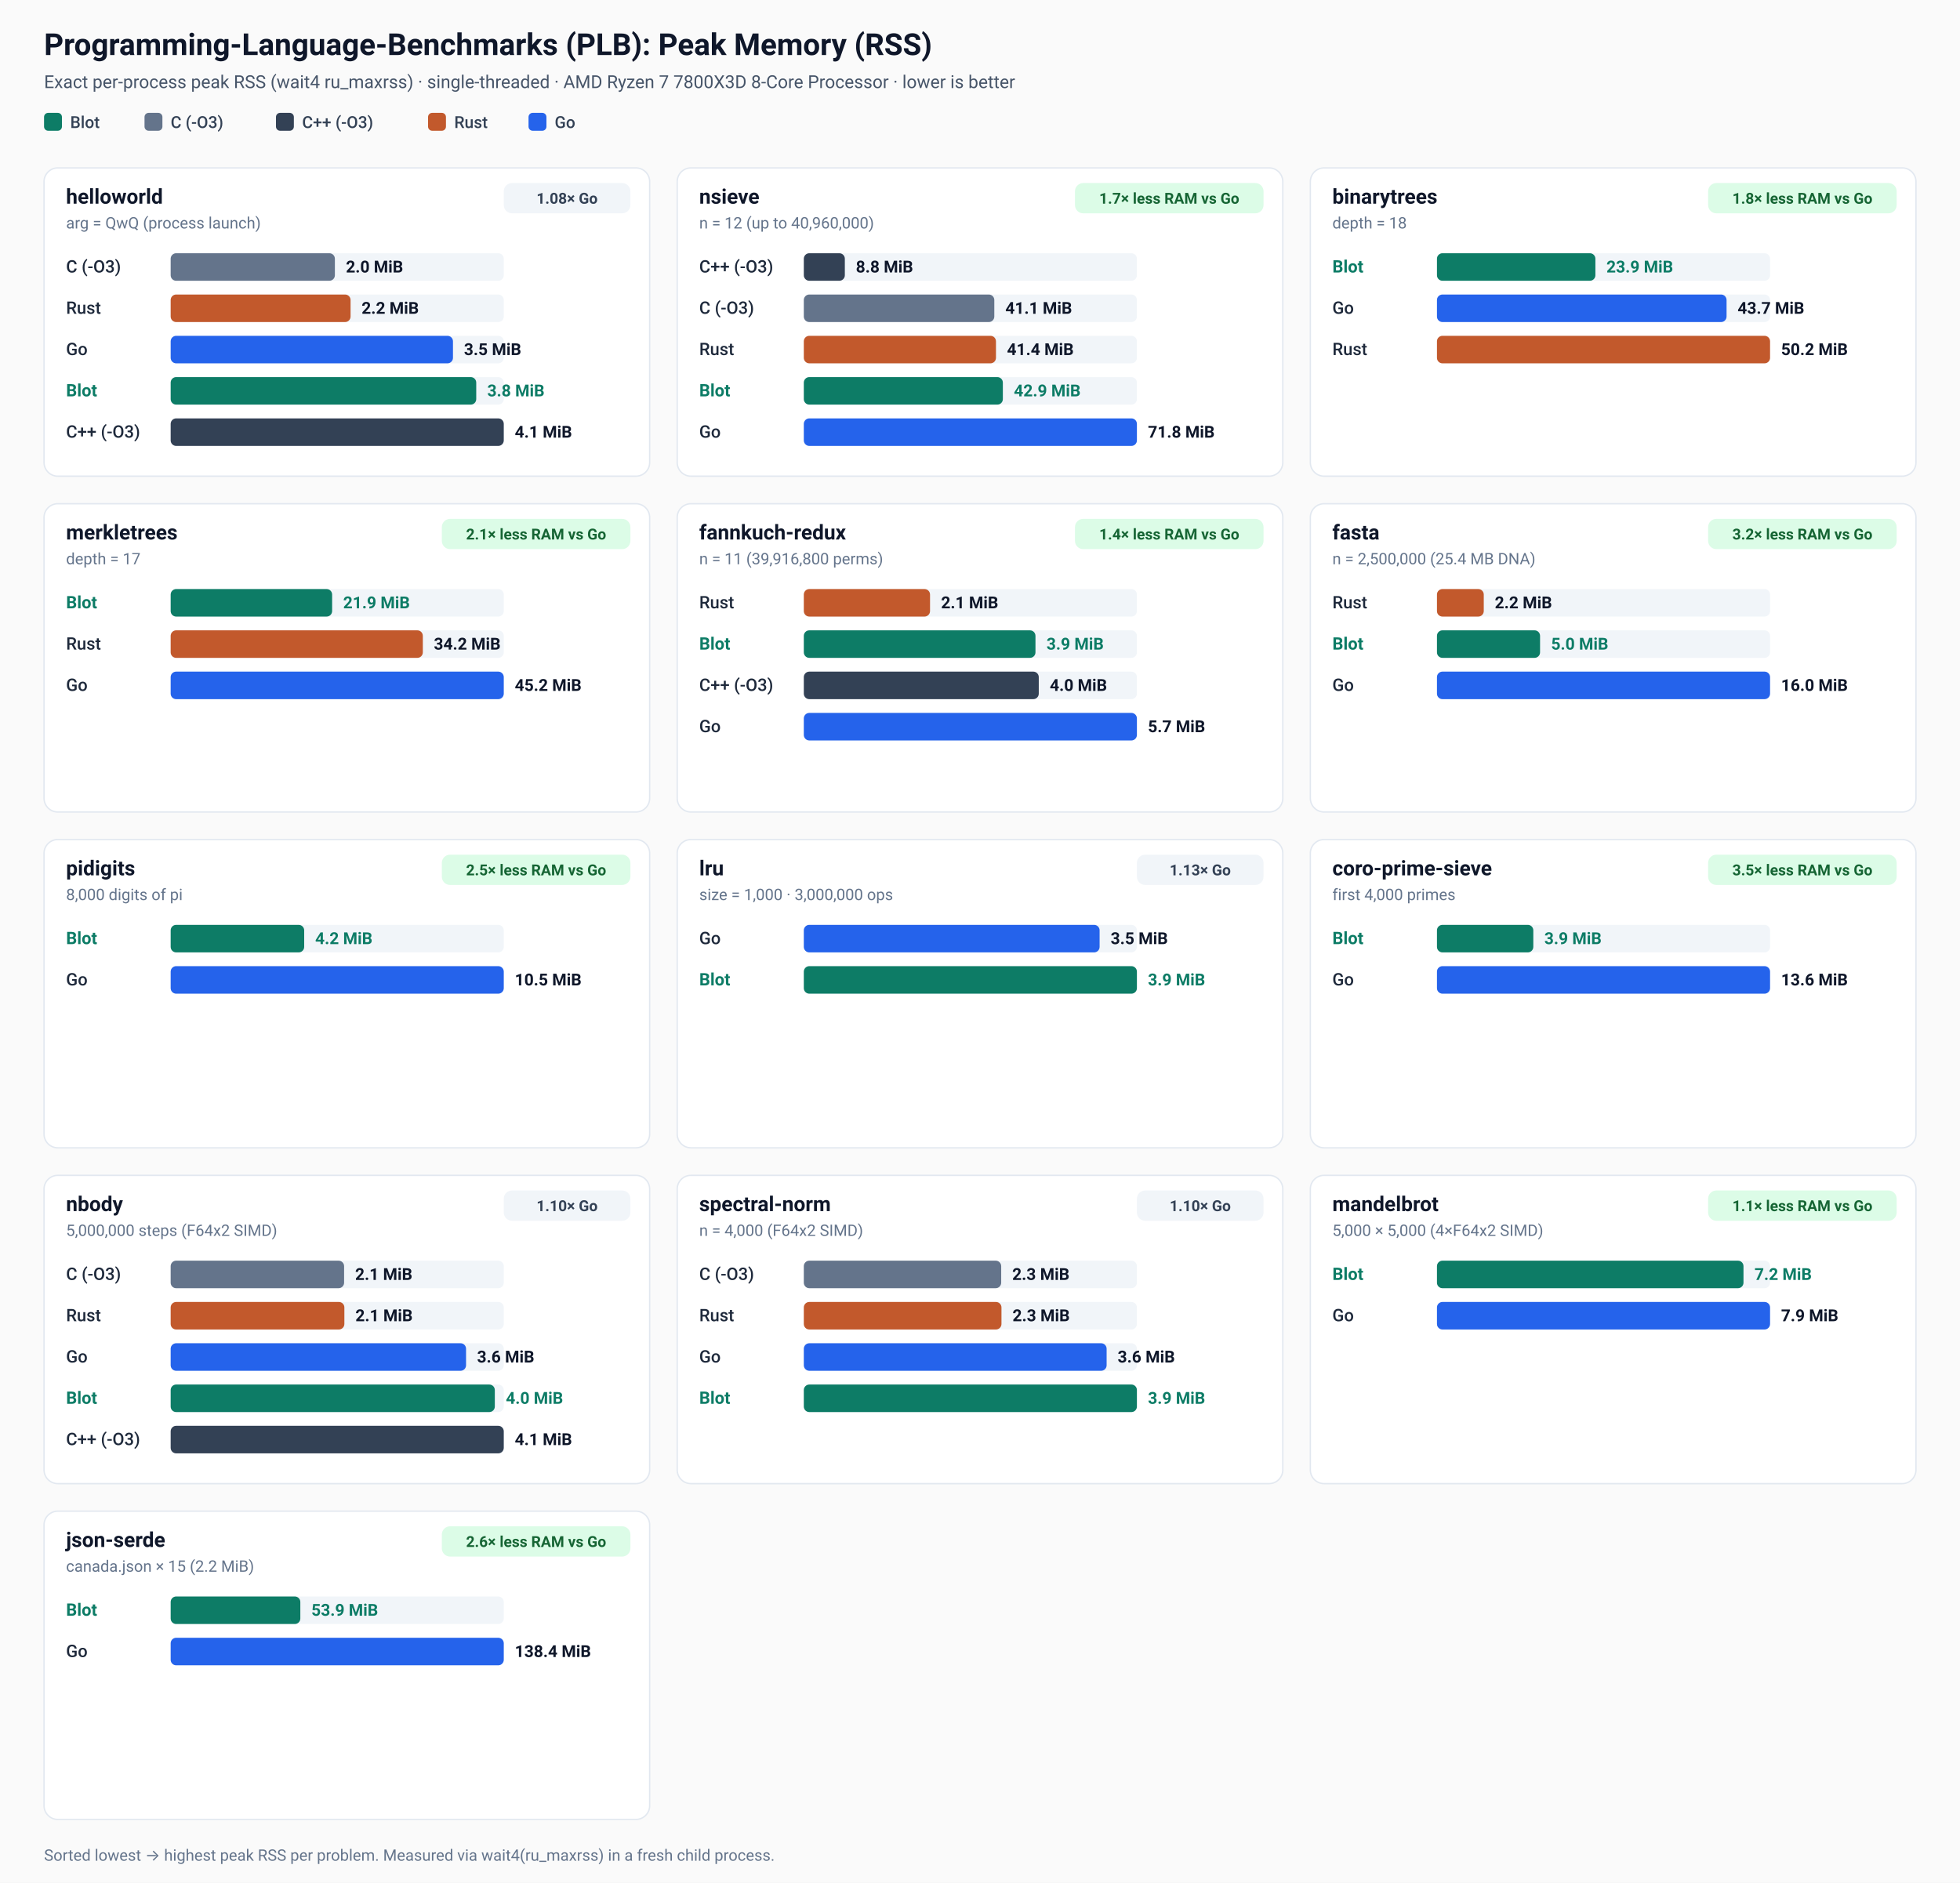
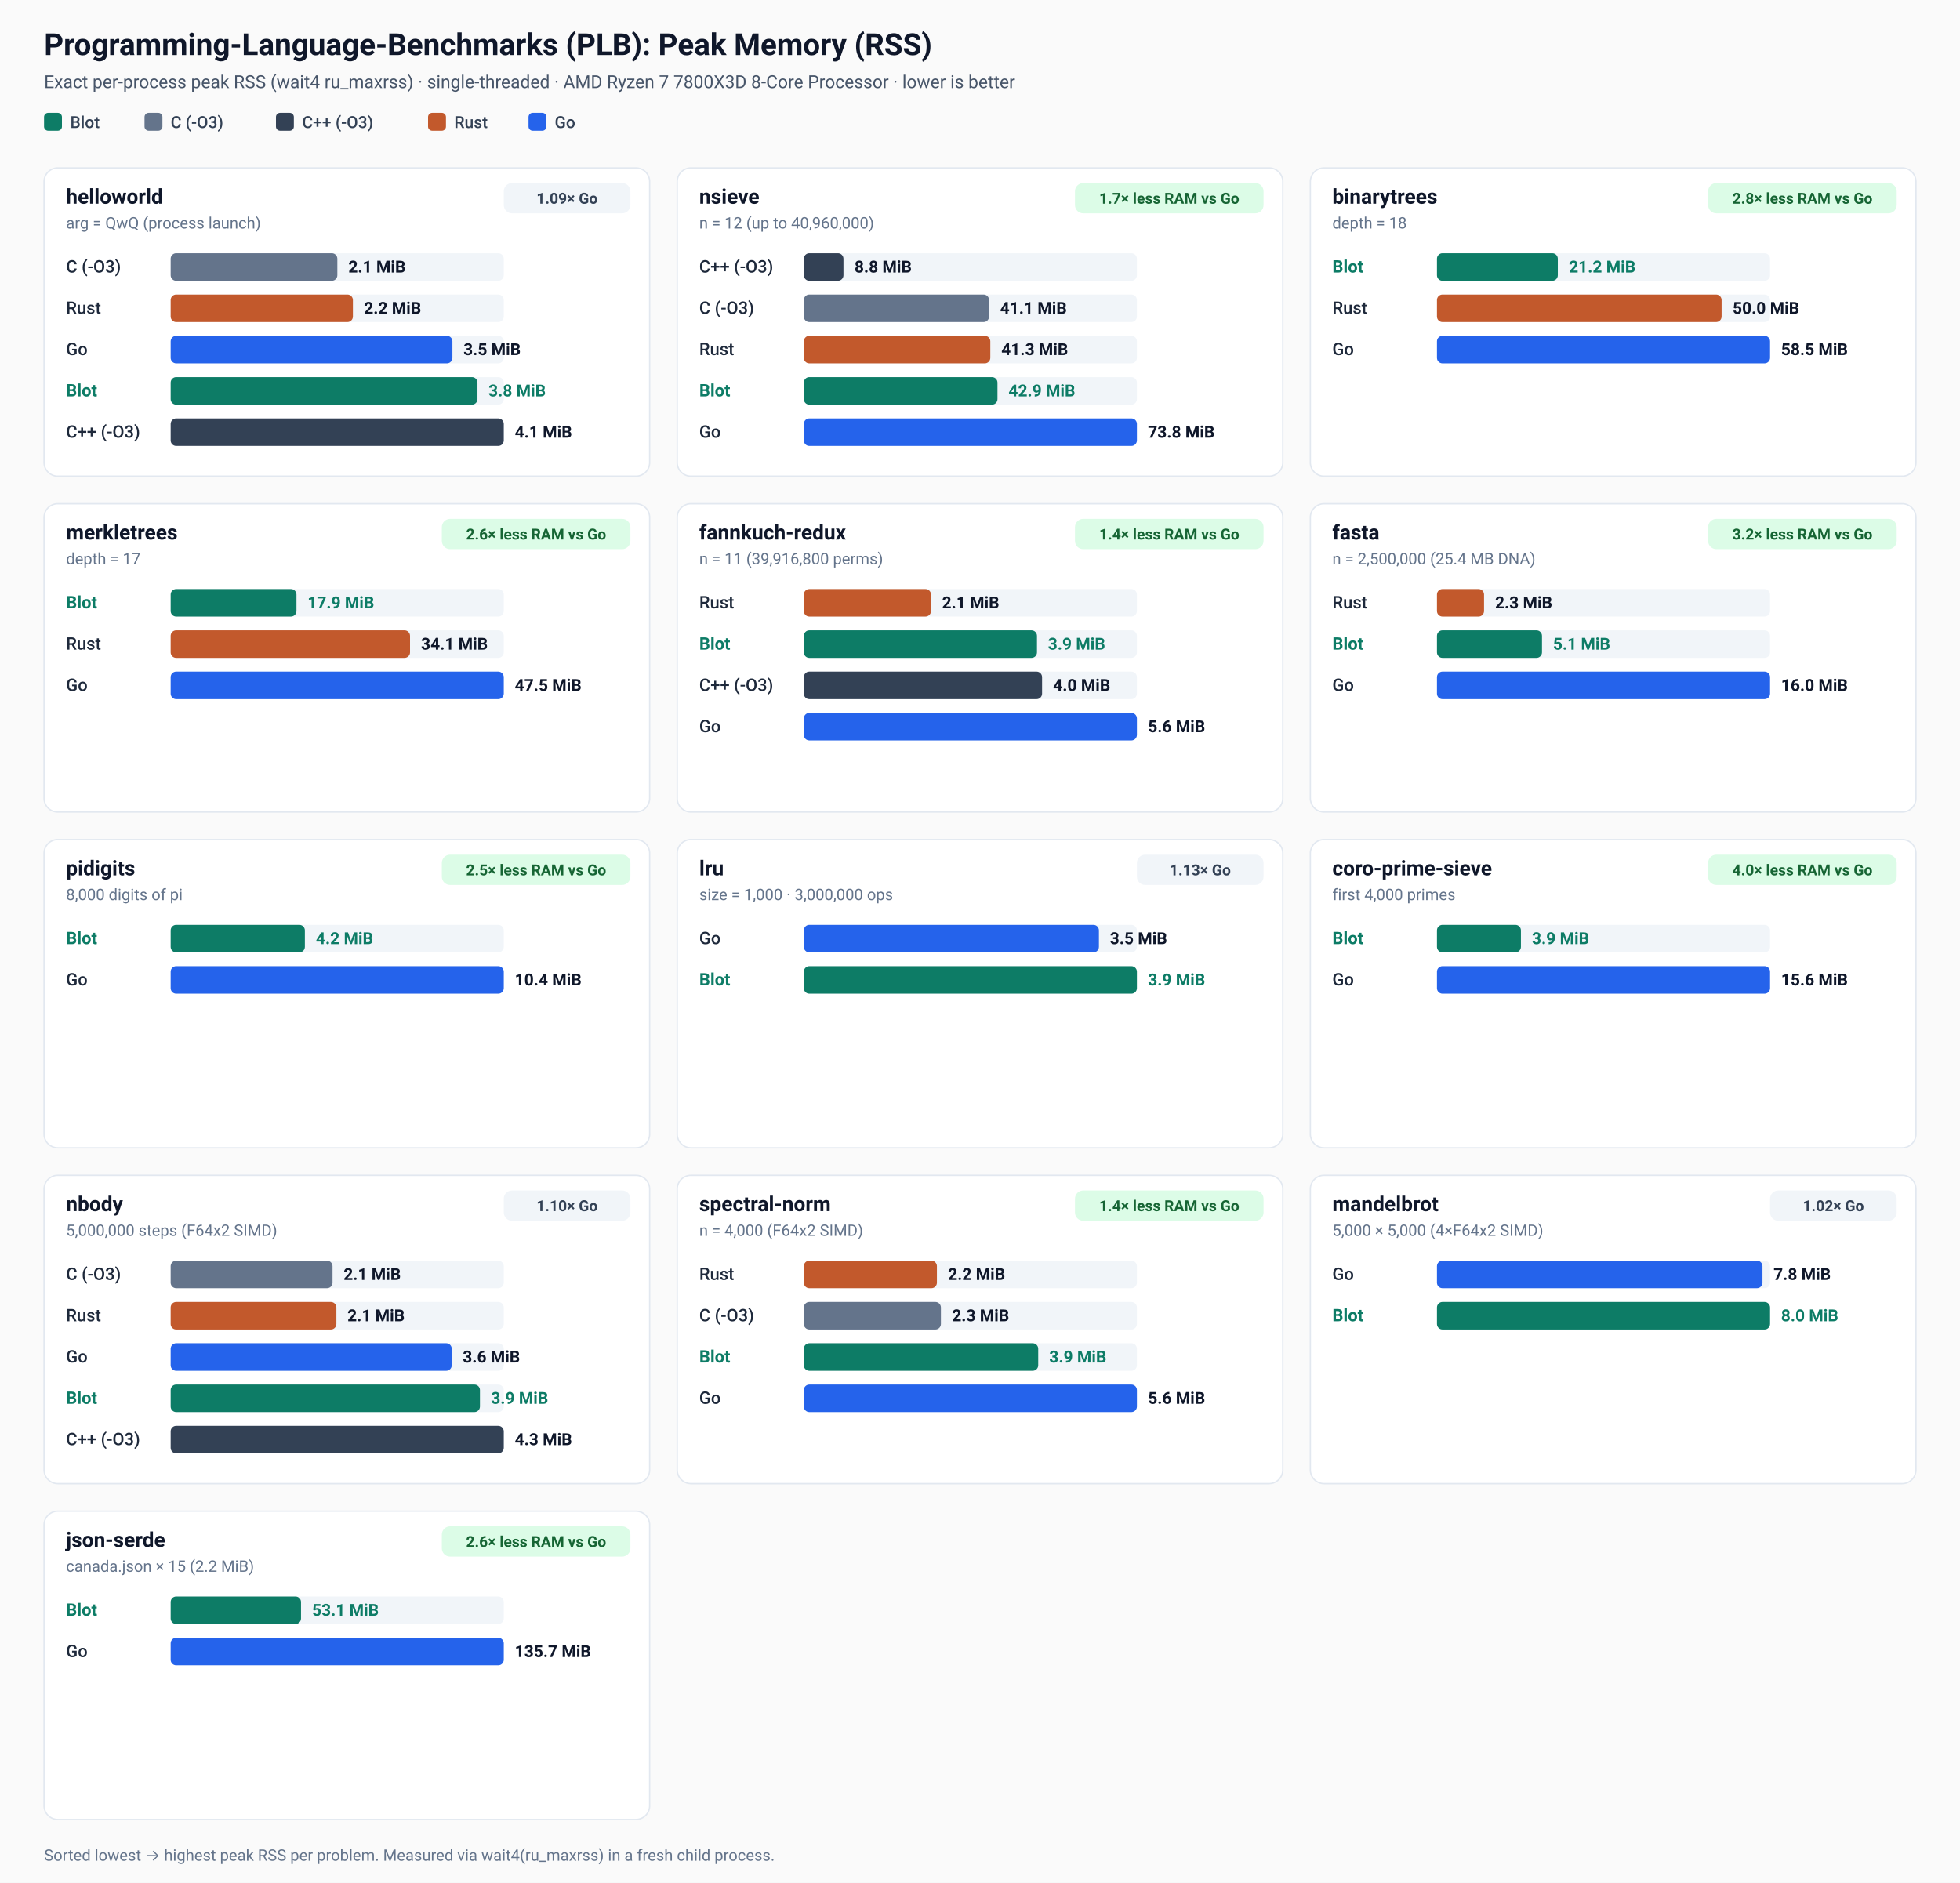
<svg xmlns="http://www.w3.org/2000/svg" viewBox="0 0 1424 1368" width="1424" height="1368">
  <style>
  .bg { fill: #fafafa; }
  .card { fill: #ffffff; stroke: #e2e8f0; stroke-width: 1; rx: 10; }
  .title { font: 700 22px -apple-system, BlinkMacSystemFont, 'Segoe UI', Roboto, sans-serif; fill: #0f172a; }
  .sub { font: 400 13px -apple-system, BlinkMacSystemFont, 'Segoe UI', Roboto, sans-serif; fill: #475569; }
  .ctitle { font: 700 15px -apple-system, BlinkMacSystemFont, 'Segoe UI', Roboto, sans-serif; fill: #0f172a; }
  .csub { font: 400 11.5px -apple-system, BlinkMacSystemFont, 'Segoe UI', Roboto, sans-serif; fill: #64748b; }
  .lbl { font: 500 12.5px -apple-system, BlinkMacSystemFont, 'Segoe UI', Roboto, sans-serif; fill: #1e293b; }
  .lbl-blot { font: 700 12.5px -apple-system, BlinkMacSystemFont, 'Segoe UI', Roboto, sans-serif; fill: #0d7c66; }
  .val { font: 600 12px -apple-system, BlinkMacSystemFont, 'Segoe UI', Roboto, sans-serif; fill: #0f172a; }
  .val-blot { font: 700 12px -apple-system, BlinkMacSystemFont, 'Segoe UI', Roboto, sans-serif; fill: #0d7c66; }
  .badge-bg { fill: #f1f5f9; rx: 6; }
  .badge-win { fill: #dcfce7; rx: 6; }
  .badge-txt { font: 600 11px -apple-system, BlinkMacSystemFont, 'Segoe UI', Roboto, sans-serif; fill: #334155; }
  .badge-win-txt { font: 700 11px -apple-system, BlinkMacSystemFont, 'Segoe UI', Roboto, sans-serif; fill: #166534; }
  .track { fill: #f1f5f9; rx: 4; }
  .leg { font: 500 12px -apple-system, BlinkMacSystemFont, 'Segoe UI', Roboto, sans-serif; fill: #334155; }
  .foot { font: 400 11.5px -apple-system, BlinkMacSystemFont, 'Segoe UI', Roboto, sans-serif; fill: #64748b; }
</style>
  <rect class="bg" width="1424" height="1368" />
  <text class="title" x="32" y="40">Programming-Language-Benchmarks (PLB): Peak Memory (RSS)</text>
  <text class="sub" x="32" y="64">Exact per-process peak RSS (wait4 ru_maxrss) · single-threaded · AMD Ryzen 7 7800X3D 8-Core Processor · lower is better</text>
  <rect x="32" y="82" width="13" height="13" rx="3" fill="#0d7c66" />
  <text class="leg" x="51" y="93">Blot</text>
  <rect x="105.0" y="82" width="13" height="13" rx="3" fill="#64748b" />
  <text class="leg" x="124.0" y="93">C (-O3)</text>
  <rect x="200.5" y="82" width="13" height="13" rx="3" fill="#334155" />
  <text class="leg" x="219.5" y="93">C++ (-O3)</text>
  <rect x="311.0" y="82" width="13" height="13" rx="3" fill="#c2592c" />
  <text class="leg" x="330.0" y="93">Rust</text>
  <rect x="384.0" y="82" width="13" height="13" rx="3" fill="#2563eb" />
  <text class="leg" x="403.0" y="93">Go</text>
  <rect class="card" x="32" y="122" width="440" height="224" />
  <text class="ctitle" x="48" y="148">helloworld</text>
  <text class="csub" x="48" y="166">arg = QwQ (process launch)</text>
  <rect class="badge-bg" x="366" y="133" width="92" height="22" />
-   <text class="badge-txt" x="412.0" y="148" text-anchor="middle">1.08× Go</text>
+   <text class="badge-txt" x="412.0" y="148" text-anchor="middle">1.09× Go</text>
  <text class="lbl" x="48" y="198">C (-O3)</text>
  <rect class="track" x="124" y="184" width="242" height="20" />
-   <rect x="124" y="184" width="119.3" height="20" rx="4" fill="#64748b" />
-   <text class="val" x="251.3" y="198">2.0 MiB</text>
+   <rect x="124" y="184" width="121.1" height="20" rx="4" fill="#64748b" />
+   <text class="val" x="253.1" y="198">2.1 MiB</text>
  <text class="lbl" x="48" y="228">Rust</text>
  <rect class="track" x="124" y="214" width="242" height="20" />
-   <rect x="124" y="214" width="130.7" height="20" rx="4" fill="#c2592c" />
-   <text class="val" x="262.7" y="228">2.2 MiB</text>
+   <rect x="124" y="214" width="132.4" height="20" rx="4" fill="#c2592c" />
+   <text class="val" x="264.4" y="228">2.2 MiB</text>
  <text class="lbl" x="48" y="258">Go</text>
  <rect class="track" x="124" y="244" width="242" height="20" />
-   <rect x="124" y="244" width="205.1" height="20" rx="4" fill="#2563eb" />
-   <text class="val" x="337.1" y="258">3.5 MiB</text>
+   <rect x="124" y="244" width="204.7" height="20" rx="4" fill="#2563eb" />
+   <text class="val" x="336.7" y="258">3.5 MiB</text>
  <text class="lbl-blot" x="48" y="288">Blot</text>
  <rect class="track" x="124" y="274" width="242" height="20" />
-   <rect x="124" y="274" width="222.0" height="20" rx="4" fill="#0d7c66" />
-   <text class="val-blot" x="354.0" y="288">3.8 MiB</text>
+   <rect x="124" y="274" width="222.9" height="20" rx="4" fill="#0d7c66" />
+   <text class="val-blot" x="354.9" y="288">3.8 MiB</text>
  <text class="lbl" x="48" y="318">C++ (-O3)</text>
  <rect class="track" x="124" y="304" width="242" height="20" />
  <rect x="124" y="304" width="242.0" height="20" rx="4" fill="#334155" />
  <text class="val" x="374.0" y="318">4.1 MiB</text>
  <rect class="card" x="492" y="122" width="440" height="224" />
  <text class="ctitle" x="508" y="148">nsieve</text>
  <text class="csub" x="508" y="166">n = 12 (up to 40,960,000)</text>
  <rect class="badge-win" x="781" y="133" width="137" height="22" />
  <text class="badge-win-txt" x="849.5" y="148" text-anchor="middle">1.7× less RAM vs Go</text>
  <text class="lbl" x="508" y="198">C++ (-O3)</text>
  <rect class="track" x="584" y="184" width="242" height="20" />
-   <rect x="584" y="184" width="29.8" height="20" rx="4" fill="#334155" />
-   <text class="val" x="621.8" y="198">8.8 MiB</text>
+   <rect x="584" y="184" width="28.8" height="20" rx="4" fill="#334155" />
+   <text class="val" x="620.8" y="198">8.8 MiB</text>
  <text class="lbl" x="508" y="228">C (-O3)</text>
  <rect class="track" x="584" y="214" width="242" height="20" />
-   <rect x="584" y="214" width="138.4" height="20" rx="4" fill="#64748b" />
-   <text class="val" x="730.4" y="228">41.1 MiB</text>
+   <rect x="584" y="214" width="134.6" height="20" rx="4" fill="#64748b" />
+   <text class="val" x="726.6" y="228">41.1 MiB</text>
  <text class="lbl" x="508" y="258">Rust</text>
  <rect class="track" x="584" y="244" width="242" height="20" />
-   <rect x="584" y="244" width="139.6" height="20" rx="4" fill="#c2592c" />
-   <text class="val" x="731.6" y="258">41.4 MiB</text>
+   <rect x="584" y="244" width="135.5" height="20" rx="4" fill="#c2592c" />
+   <text class="val" x="727.5" y="258">41.3 MiB</text>
  <text class="lbl-blot" x="508" y="288">Blot</text>
  <rect class="track" x="584" y="274" width="242" height="20" />
-   <rect x="584" y="274" width="144.6" height="20" rx="4" fill="#0d7c66" />
-   <text class="val-blot" x="736.6" y="288">42.9 MiB</text>
+   <rect x="584" y="274" width="140.7" height="20" rx="4" fill="#0d7c66" />
+   <text class="val-blot" x="732.7" y="288">42.9 MiB</text>
  <text class="lbl" x="508" y="318">Go</text>
  <rect class="track" x="584" y="304" width="242" height="20" />
  <rect x="584" y="304" width="242.0" height="20" rx="4" fill="#2563eb" />
-   <text class="val" x="834.0" y="318">71.8 MiB</text>
+   <text class="val" x="834.0" y="318">73.8 MiB</text>
  <rect class="card" x="952" y="122" width="440" height="224" />
  <text class="ctitle" x="968" y="148">binarytrees</text>
  <text class="csub" x="968" y="166">depth = 18</text>
  <rect class="badge-win" x="1241" y="133" width="137" height="22" />
-   <text class="badge-win-txt" x="1309.5" y="148" text-anchor="middle">1.8× less RAM vs Go</text>
+   <text class="badge-win-txt" x="1309.5" y="148" text-anchor="middle">2.8× less RAM vs Go</text>
  <text class="lbl-blot" x="968" y="198">Blot</text>
  <rect class="track" x="1044" y="184" width="242" height="20" />
-   <rect x="1044" y="184" width="115.1" height="20" rx="4" fill="#0d7c66" />
-   <text class="val-blot" x="1167.1" y="198">23.9 MiB</text>
-   <text class="lbl" x="968" y="228">Go</text>
+   <rect x="1044" y="184" width="87.8" height="20" rx="4" fill="#0d7c66" />
+   <text class="val-blot" x="1139.8" y="198">21.2 MiB</text>
+   <text class="lbl" x="968" y="228">Rust</text>
  <rect class="track" x="1044" y="214" width="242" height="20" />
-   <rect x="1044" y="214" width="210.4" height="20" rx="4" fill="#2563eb" />
-   <text class="val" x="1262.4" y="228">43.7 MiB</text>
-   <text class="lbl" x="968" y="258">Rust</text>
+   <rect x="1044" y="214" width="206.8" height="20" rx="4" fill="#c2592c" />
+   <text class="val" x="1258.8" y="228">50.0 MiB</text>
+   <text class="lbl" x="968" y="258">Go</text>
  <rect class="track" x="1044" y="244" width="242" height="20" />
-   <rect x="1044" y="244" width="242.0" height="20" rx="4" fill="#c2592c" />
-   <text class="val" x="1294.0" y="258">50.2 MiB</text>
+   <rect x="1044" y="244" width="242.0" height="20" rx="4" fill="#2563eb" />
+   <text class="val" x="1294.0" y="258">58.5 MiB</text>
  <rect class="card" x="32" y="366" width="440" height="224" />
  <text class="ctitle" x="48" y="392">merkletrees</text>
  <text class="csub" x="48" y="410">depth = 17</text>
  <rect class="badge-win" x="321" y="377" width="137" height="22" />
-   <text class="badge-win-txt" x="389.5" y="392" text-anchor="middle">2.1× less RAM vs Go</text>
+   <text class="badge-win-txt" x="389.5" y="392" text-anchor="middle">2.6× less RAM vs Go</text>
  <text class="lbl-blot" x="48" y="442">Blot</text>
  <rect class="track" x="124" y="428" width="242" height="20" />
-   <rect x="124" y="428" width="117.3" height="20" rx="4" fill="#0d7c66" />
-   <text class="val-blot" x="249.3" y="442">21.9 MiB</text>
+   <rect x="124" y="428" width="91.4" height="20" rx="4" fill="#0d7c66" />
+   <text class="val-blot" x="223.4" y="442">17.9 MiB</text>
  <text class="lbl" x="48" y="472">Rust</text>
  <rect class="track" x="124" y="458" width="242" height="20" />
-   <rect x="124" y="458" width="183.2" height="20" rx="4" fill="#c2592c" />
-   <text class="val" x="315.2" y="472">34.2 MiB</text>
+   <rect x="124" y="458" width="173.9" height="20" rx="4" fill="#c2592c" />
+   <text class="val" x="305.9" y="472">34.1 MiB</text>
  <text class="lbl" x="48" y="502">Go</text>
  <rect class="track" x="124" y="488" width="242" height="20" />
  <rect x="124" y="488" width="242.0" height="20" rx="4" fill="#2563eb" />
-   <text class="val" x="374.0" y="502">45.2 MiB</text>
+   <text class="val" x="374.0" y="502">47.5 MiB</text>
  <rect class="card" x="492" y="366" width="440" height="224" />
  <text class="ctitle" x="508" y="392">fannkuch-redux</text>
  <text class="csub" x="508" y="410">n = 11 (39,916,800 perms)</text>
  <rect class="badge-win" x="781" y="377" width="137" height="22" />
  <text class="badge-win-txt" x="849.5" y="392" text-anchor="middle">1.4× less RAM vs Go</text>
  <text class="lbl" x="508" y="442">Rust</text>
  <rect class="track" x="584" y="428" width="242" height="20" />
-   <rect x="584" y="428" width="91.7" height="20" rx="4" fill="#c2592c" />
-   <text class="val" x="683.7" y="442">2.1 MiB</text>
+   <rect x="584" y="428" width="92.4" height="20" rx="4" fill="#c2592c" />
+   <text class="val" x="684.4" y="442">2.1 MiB</text>
  <text class="lbl-blot" x="508" y="472">Blot</text>
  <rect class="track" x="584" y="458" width="242" height="20" />
-   <rect x="584" y="458" width="168.3" height="20" rx="4" fill="#0d7c66" />
-   <text class="val-blot" x="760.3" y="472">3.9 MiB</text>
+   <rect x="584" y="458" width="169.4" height="20" rx="4" fill="#0d7c66" />
+   <text class="val-blot" x="761.4" y="472">3.9 MiB</text>
  <text class="lbl" x="508" y="502">C++ (-O3)</text>
  <rect class="track" x="584" y="488" width="242" height="20" />
-   <rect x="584" y="488" width="170.7" height="20" rx="4" fill="#334155" />
-   <text class="val" x="762.7" y="502">4.0 MiB</text>
+   <rect x="584" y="488" width="173.1" height="20" rx="4" fill="#334155" />
+   <text class="val" x="765.1" y="502">4.0 MiB</text>
  <text class="lbl" x="508" y="532">Go</text>
  <rect class="track" x="584" y="518" width="242" height="20" />
  <rect x="584" y="518" width="242.0" height="20" rx="4" fill="#2563eb" />
-   <text class="val" x="834.0" y="532">5.7 MiB</text>
+   <text class="val" x="834.0" y="532">5.6 MiB</text>
  <rect class="card" x="952" y="366" width="440" height="224" />
  <text class="ctitle" x="968" y="392">fasta</text>
  <text class="csub" x="968" y="410">n = 2,500,000 (25.4 MB DNA)</text>
  <rect class="badge-win" x="1241" y="377" width="137" height="22" />
  <text class="badge-win-txt" x="1309.5" y="392" text-anchor="middle">3.2× less RAM vs Go</text>
  <text class="lbl" x="968" y="442">Rust</text>
  <rect class="track" x="1044" y="428" width="242" height="20" />
-   <rect x="1044" y="428" width="34.0" height="20" rx="4" fill="#c2592c" />
-   <text class="val" x="1086.0" y="442">2.2 MiB</text>
+   <rect x="1044" y="428" width="34.2" height="20" rx="4" fill="#c2592c" />
+   <text class="val" x="1086.2" y="442">2.3 MiB</text>
  <text class="lbl-blot" x="968" y="472">Blot</text>
  <rect class="track" x="1044" y="458" width="242" height="20" />
-   <rect x="1044" y="458" width="74.9" height="20" rx="4" fill="#0d7c66" />
-   <text class="val-blot" x="1126.9" y="472">5.0 MiB</text>
+   <rect x="1044" y="458" width="76.3" height="20" rx="4" fill="#0d7c66" />
+   <text class="val-blot" x="1128.3" y="472">5.1 MiB</text>
  <text class="lbl" x="968" y="502">Go</text>
  <rect class="track" x="1044" y="488" width="242" height="20" />
  <rect x="1044" y="488" width="242.0" height="20" rx="4" fill="#2563eb" />
  <text class="val" x="1294.0" y="502">16.0 MiB</text>
  <rect class="card" x="32" y="610" width="440" height="224" />
  <text class="ctitle" x="48" y="636">pidigits</text>
  <text class="csub" x="48" y="654">8,000 digits of pi</text>
  <rect class="badge-win" x="321" y="621" width="137" height="22" />
  <text class="badge-win-txt" x="389.5" y="636" text-anchor="middle">2.5× less RAM vs Go</text>
  <text class="lbl-blot" x="48" y="686">Blot</text>
  <rect class="track" x="124" y="672" width="242" height="20" />
-   <rect x="124" y="672" width="97.0" height="20" rx="4" fill="#0d7c66" />
-   <text class="val-blot" x="229.0" y="686">4.2 MiB</text>
+   <rect x="124" y="672" width="97.5" height="20" rx="4" fill="#0d7c66" />
+   <text class="val-blot" x="229.5" y="686">4.2 MiB</text>
  <text class="lbl" x="48" y="716">Go</text>
  <rect class="track" x="124" y="702" width="242" height="20" />
  <rect x="124" y="702" width="242.0" height="20" rx="4" fill="#2563eb" />
-   <text class="val" x="374.0" y="716">10.5 MiB</text>
+   <text class="val" x="374.0" y="716">10.4 MiB</text>
  <rect class="card" x="492" y="610" width="440" height="224" />
  <text class="ctitle" x="508" y="636">lru</text>
  <text class="csub" x="508" y="654">size = 1,000 · 3,000,000 ops</text>
  <rect class="badge-bg" x="826" y="621" width="92" height="22" />
  <text class="badge-txt" x="872.0" y="636" text-anchor="middle">1.13× Go</text>
  <text class="lbl" x="508" y="686">Go</text>
  <rect class="track" x="584" y="672" width="242" height="20" />
-   <rect x="584" y="672" width="214.9" height="20" rx="4" fill="#2563eb" />
-   <text class="val" x="806.9" y="686">3.5 MiB</text>
+   <rect x="584" y="672" width="214.4" height="20" rx="4" fill="#2563eb" />
+   <text class="val" x="806.4" y="686">3.5 MiB</text>
  <text class="lbl-blot" x="508" y="716">Blot</text>
  <rect class="track" x="584" y="702" width="242" height="20" />
  <rect x="584" y="702" width="242.0" height="20" rx="4" fill="#0d7c66" />
  <text class="val-blot" x="834.0" y="716">3.9 MiB</text>
  <rect class="card" x="952" y="610" width="440" height="224" />
  <text class="ctitle" x="968" y="636">coro-prime-sieve</text>
  <text class="csub" x="968" y="654">first 4,000 primes</text>
  <rect class="badge-win" x="1241" y="621" width="137" height="22" />
-   <text class="badge-win-txt" x="1309.5" y="636" text-anchor="middle">3.5× less RAM vs Go</text>
+   <text class="badge-win-txt" x="1309.5" y="636" text-anchor="middle">4.0× less RAM vs Go</text>
  <text class="lbl-blot" x="968" y="686">Blot</text>
  <rect class="track" x="1044" y="672" width="242" height="20" />
-   <rect x="1044" y="672" width="70.0" height="20" rx="4" fill="#0d7c66" />
-   <text class="val-blot" x="1122.0" y="686">3.9 MiB</text>
+   <rect x="1044" y="672" width="61.0" height="20" rx="4" fill="#0d7c66" />
+   <text class="val-blot" x="1113.0" y="686">3.9 MiB</text>
  <text class="lbl" x="968" y="716">Go</text>
  <rect class="track" x="1044" y="702" width="242" height="20" />
  <rect x="1044" y="702" width="242.0" height="20" rx="4" fill="#2563eb" />
-   <text class="val" x="1294.0" y="716">13.6 MiB</text>
+   <text class="val" x="1294.0" y="716">15.6 MiB</text>
  <rect class="card" x="32" y="854" width="440" height="224" />
  <text class="ctitle" x="48" y="880">nbody</text>
  <text class="csub" x="48" y="898">5,000,000 steps (F64x2 SIMD)</text>
  <rect class="badge-bg" x="366" y="865" width="92" height="22" />
  <text class="badge-txt" x="412.0" y="880" text-anchor="middle">1.10× Go</text>
  <text class="lbl" x="48" y="930">C (-O3)</text>
  <rect class="track" x="124" y="916" width="242" height="20" />
-   <rect x="124" y="916" width="126.0" height="20" rx="4" fill="#64748b" />
-   <text class="val" x="258.0" y="930">2.1 MiB</text>
+   <rect x="124" y="916" width="117.6" height="20" rx="4" fill="#64748b" />
+   <text class="val" x="249.6" y="930">2.1 MiB</text>
  <text class="lbl" x="48" y="960">Rust</text>
  <rect class="track" x="124" y="946" width="242" height="20" />
-   <rect x="124" y="946" width="126.2" height="20" rx="4" fill="#c2592c" />
-   <text class="val" x="258.2" y="960">2.1 MiB</text>
+   <rect x="124" y="946" width="120.4" height="20" rx="4" fill="#c2592c" />
+   <text class="val" x="252.4" y="960">2.1 MiB</text>
  <text class="lbl" x="48" y="990">Go</text>
  <rect class="track" x="124" y="976" width="242" height="20" />
-   <rect x="124" y="976" width="214.6" height="20" rx="4" fill="#2563eb" />
-   <text class="val" x="346.6" y="990">3.6 MiB</text>
+   <rect x="124" y="976" width="204.2" height="20" rx="4" fill="#2563eb" />
+   <text class="val" x="336.2" y="990">3.6 MiB</text>
  <text class="lbl-blot" x="48" y="1020">Blot</text>
  <rect class="track" x="124" y="1006" width="242" height="20" />
-   <rect x="124" y="1006" width="235.5" height="20" rx="4" fill="#0d7c66" />
-   <text class="val-blot" x="367.5" y="1020">4.0 MiB</text>
+   <rect x="124" y="1006" width="224.7" height="20" rx="4" fill="#0d7c66" />
+   <text class="val-blot" x="356.7" y="1020">3.9 MiB</text>
  <text class="lbl" x="48" y="1050">C++ (-O3)</text>
  <rect class="track" x="124" y="1036" width="242" height="20" />
  <rect x="124" y="1036" width="242.0" height="20" rx="4" fill="#334155" />
-   <text class="val" x="374.0" y="1050">4.1 MiB</text>
+   <text class="val" x="374.0" y="1050">4.3 MiB</text>
  <rect class="card" x="492" y="854" width="440" height="224" />
  <text class="ctitle" x="508" y="880">spectral-norm</text>
  <text class="csub" x="508" y="898">n = 4,000 (F64x2 SIMD)</text>
-   <rect class="badge-bg" x="826" y="865" width="92" height="22" />
-   <text class="badge-txt" x="872.0" y="880" text-anchor="middle">1.10× Go</text>
-   <text class="lbl" x="508" y="930">C (-O3)</text>
+   <rect class="badge-win" x="781" y="865" width="137" height="22" />
+   <text class="badge-win-txt" x="849.5" y="880" text-anchor="middle">1.4× less RAM vs Go</text>
+   <text class="lbl" x="508" y="930">Rust</text>
  <rect class="track" x="584" y="916" width="242" height="20" />
-   <rect x="584" y="916" width="143.4" height="20" rx="4" fill="#64748b" />
-   <text class="val" x="735.4" y="930">2.3 MiB</text>
-   <text class="lbl" x="508" y="960">Rust</text>
+   <rect x="584" y="916" width="96.7" height="20" rx="4" fill="#c2592c" />
+   <text class="val" x="688.7" y="930">2.2 MiB</text>
+   <text class="lbl" x="508" y="960">C (-O3)</text>
  <rect class="track" x="584" y="946" width="242" height="20" />
-   <rect x="584" y="946" width="143.6" height="20" rx="4" fill="#c2592c" />
-   <text class="val" x="735.6" y="960">2.3 MiB</text>
-   <text class="lbl" x="508" y="990">Go</text>
+   <rect x="584" y="946" width="99.6" height="20" rx="4" fill="#64748b" />
+   <text class="val" x="691.6" y="960">2.3 MiB</text>
+   <text class="lbl-blot" x="508" y="990">Blot</text>
  <rect class="track" x="584" y="976" width="242" height="20" />
-   <rect x="584" y="976" width="220.0" height="20" rx="4" fill="#2563eb" />
-   <text class="val" x="812.0" y="990">3.6 MiB</text>
-   <text class="lbl-blot" x="508" y="1020">Blot</text>
+   <rect x="584" y="976" width="170.3" height="20" rx="4" fill="#0d7c66" />
+   <text class="val-blot" x="762.3" y="990">3.9 MiB</text>
+   <text class="lbl" x="508" y="1020">Go</text>
  <rect class="track" x="584" y="1006" width="242" height="20" />
-   <rect x="584" y="1006" width="242.0" height="20" rx="4" fill="#0d7c66" />
-   <text class="val-blot" x="834.0" y="1020">3.9 MiB</text>
+   <rect x="584" y="1006" width="242.0" height="20" rx="4" fill="#2563eb" />
+   <text class="val" x="834.0" y="1020">5.6 MiB</text>
  <rect class="card" x="952" y="854" width="440" height="224" />
  <text class="ctitle" x="968" y="880">mandelbrot</text>
  <text class="csub" x="968" y="898">5,000 × 5,000 (4×F64x2 SIMD)</text>
-   <rect class="badge-win" x="1241" y="865" width="137" height="22" />
-   <text class="badge-win-txt" x="1309.5" y="880" text-anchor="middle">1.1× less RAM vs Go</text>
-   <text class="lbl-blot" x="968" y="930">Blot</text>
+   <rect class="badge-bg" x="1286" y="865" width="92" height="22" />
+   <text class="badge-txt" x="1332.0" y="880" text-anchor="middle">1.02× Go</text>
+   <text class="lbl" x="968" y="930">Go</text>
  <rect class="track" x="1044" y="916" width="242" height="20" />
-   <rect x="1044" y="916" width="222.7" height="20" rx="4" fill="#0d7c66" />
-   <text class="val-blot" x="1274.7" y="930">7.2 MiB</text>
-   <text class="lbl" x="968" y="960">Go</text>
+   <rect x="1044" y="916" width="236.5" height="20" rx="4" fill="#2563eb" />
+   <text class="val" x="1288.5" y="930">7.8 MiB</text>
+   <text class="lbl-blot" x="968" y="960">Blot</text>
  <rect class="track" x="1044" y="946" width="242" height="20" />
-   <rect x="1044" y="946" width="242.0" height="20" rx="4" fill="#2563eb" />
-   <text class="val" x="1294.0" y="960">7.9 MiB</text>
+   <rect x="1044" y="946" width="242.0" height="20" rx="4" fill="#0d7c66" />
+   <text class="val-blot" x="1294.0" y="960">8.0 MiB</text>
  <rect class="card" x="32" y="1098" width="440" height="224" />
  <text class="ctitle" x="48" y="1124">json-serde</text>
  <text class="csub" x="48" y="1142">canada.json × 15 (2.2 MiB)</text>
  <rect class="badge-win" x="321" y="1109" width="137" height="22" />
  <text class="badge-win-txt" x="389.5" y="1124" text-anchor="middle">2.6× less RAM vs Go</text>
  <text class="lbl-blot" x="48" y="1174">Blot</text>
  <rect class="track" x="124" y="1160" width="242" height="20" />
-   <rect x="124" y="1160" width="94.2" height="20" rx="4" fill="#0d7c66" />
-   <text class="val-blot" x="226.2" y="1174">53.9 MiB</text>
+   <rect x="124" y="1160" width="94.7" height="20" rx="4" fill="#0d7c66" />
+   <text class="val-blot" x="226.7" y="1174">53.1 MiB</text>
  <text class="lbl" x="48" y="1204">Go</text>
  <rect class="track" x="124" y="1190" width="242" height="20" />
  <rect x="124" y="1190" width="242.0" height="20" rx="4" fill="#2563eb" />
-   <text class="val" x="374.0" y="1204">138.4 MiB</text>
+   <text class="val" x="374.0" y="1204">135.7 MiB</text>
  <text class="foot" x="32" y="1352">Sorted lowest → highest peak RSS per problem. Measured via wait4(ru_maxrss) in a fresh child process.</text>
</svg>
